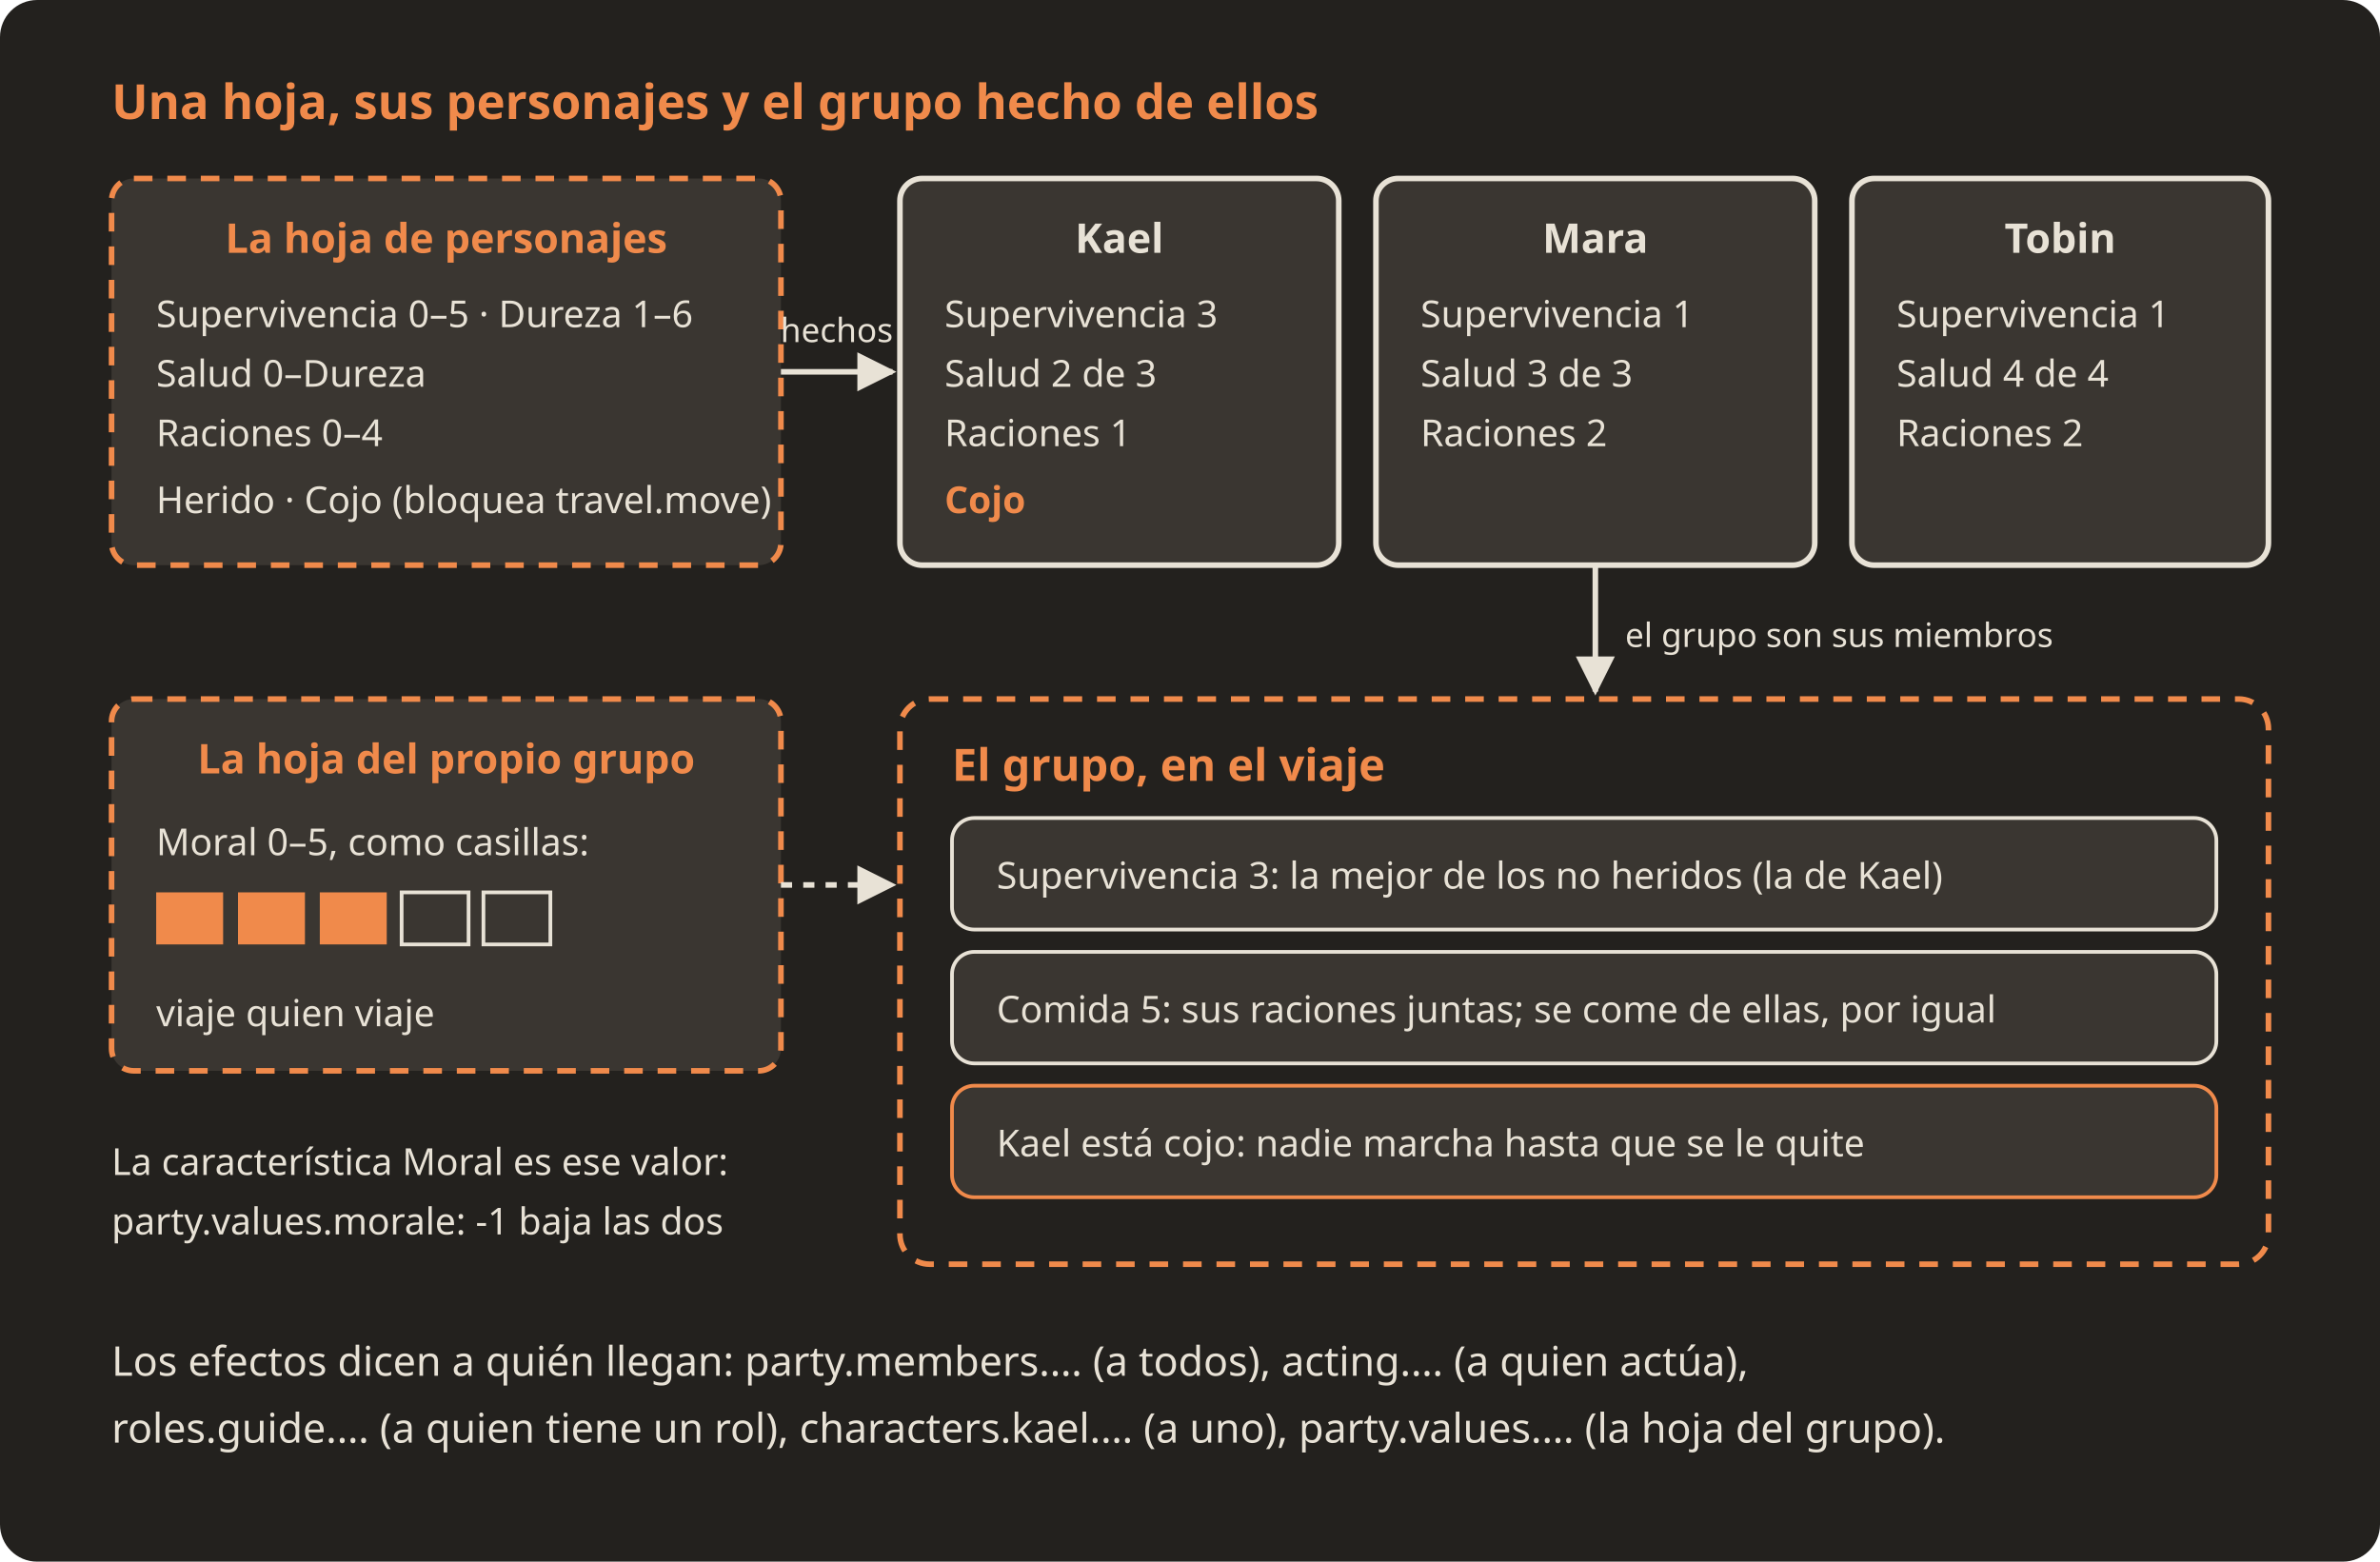
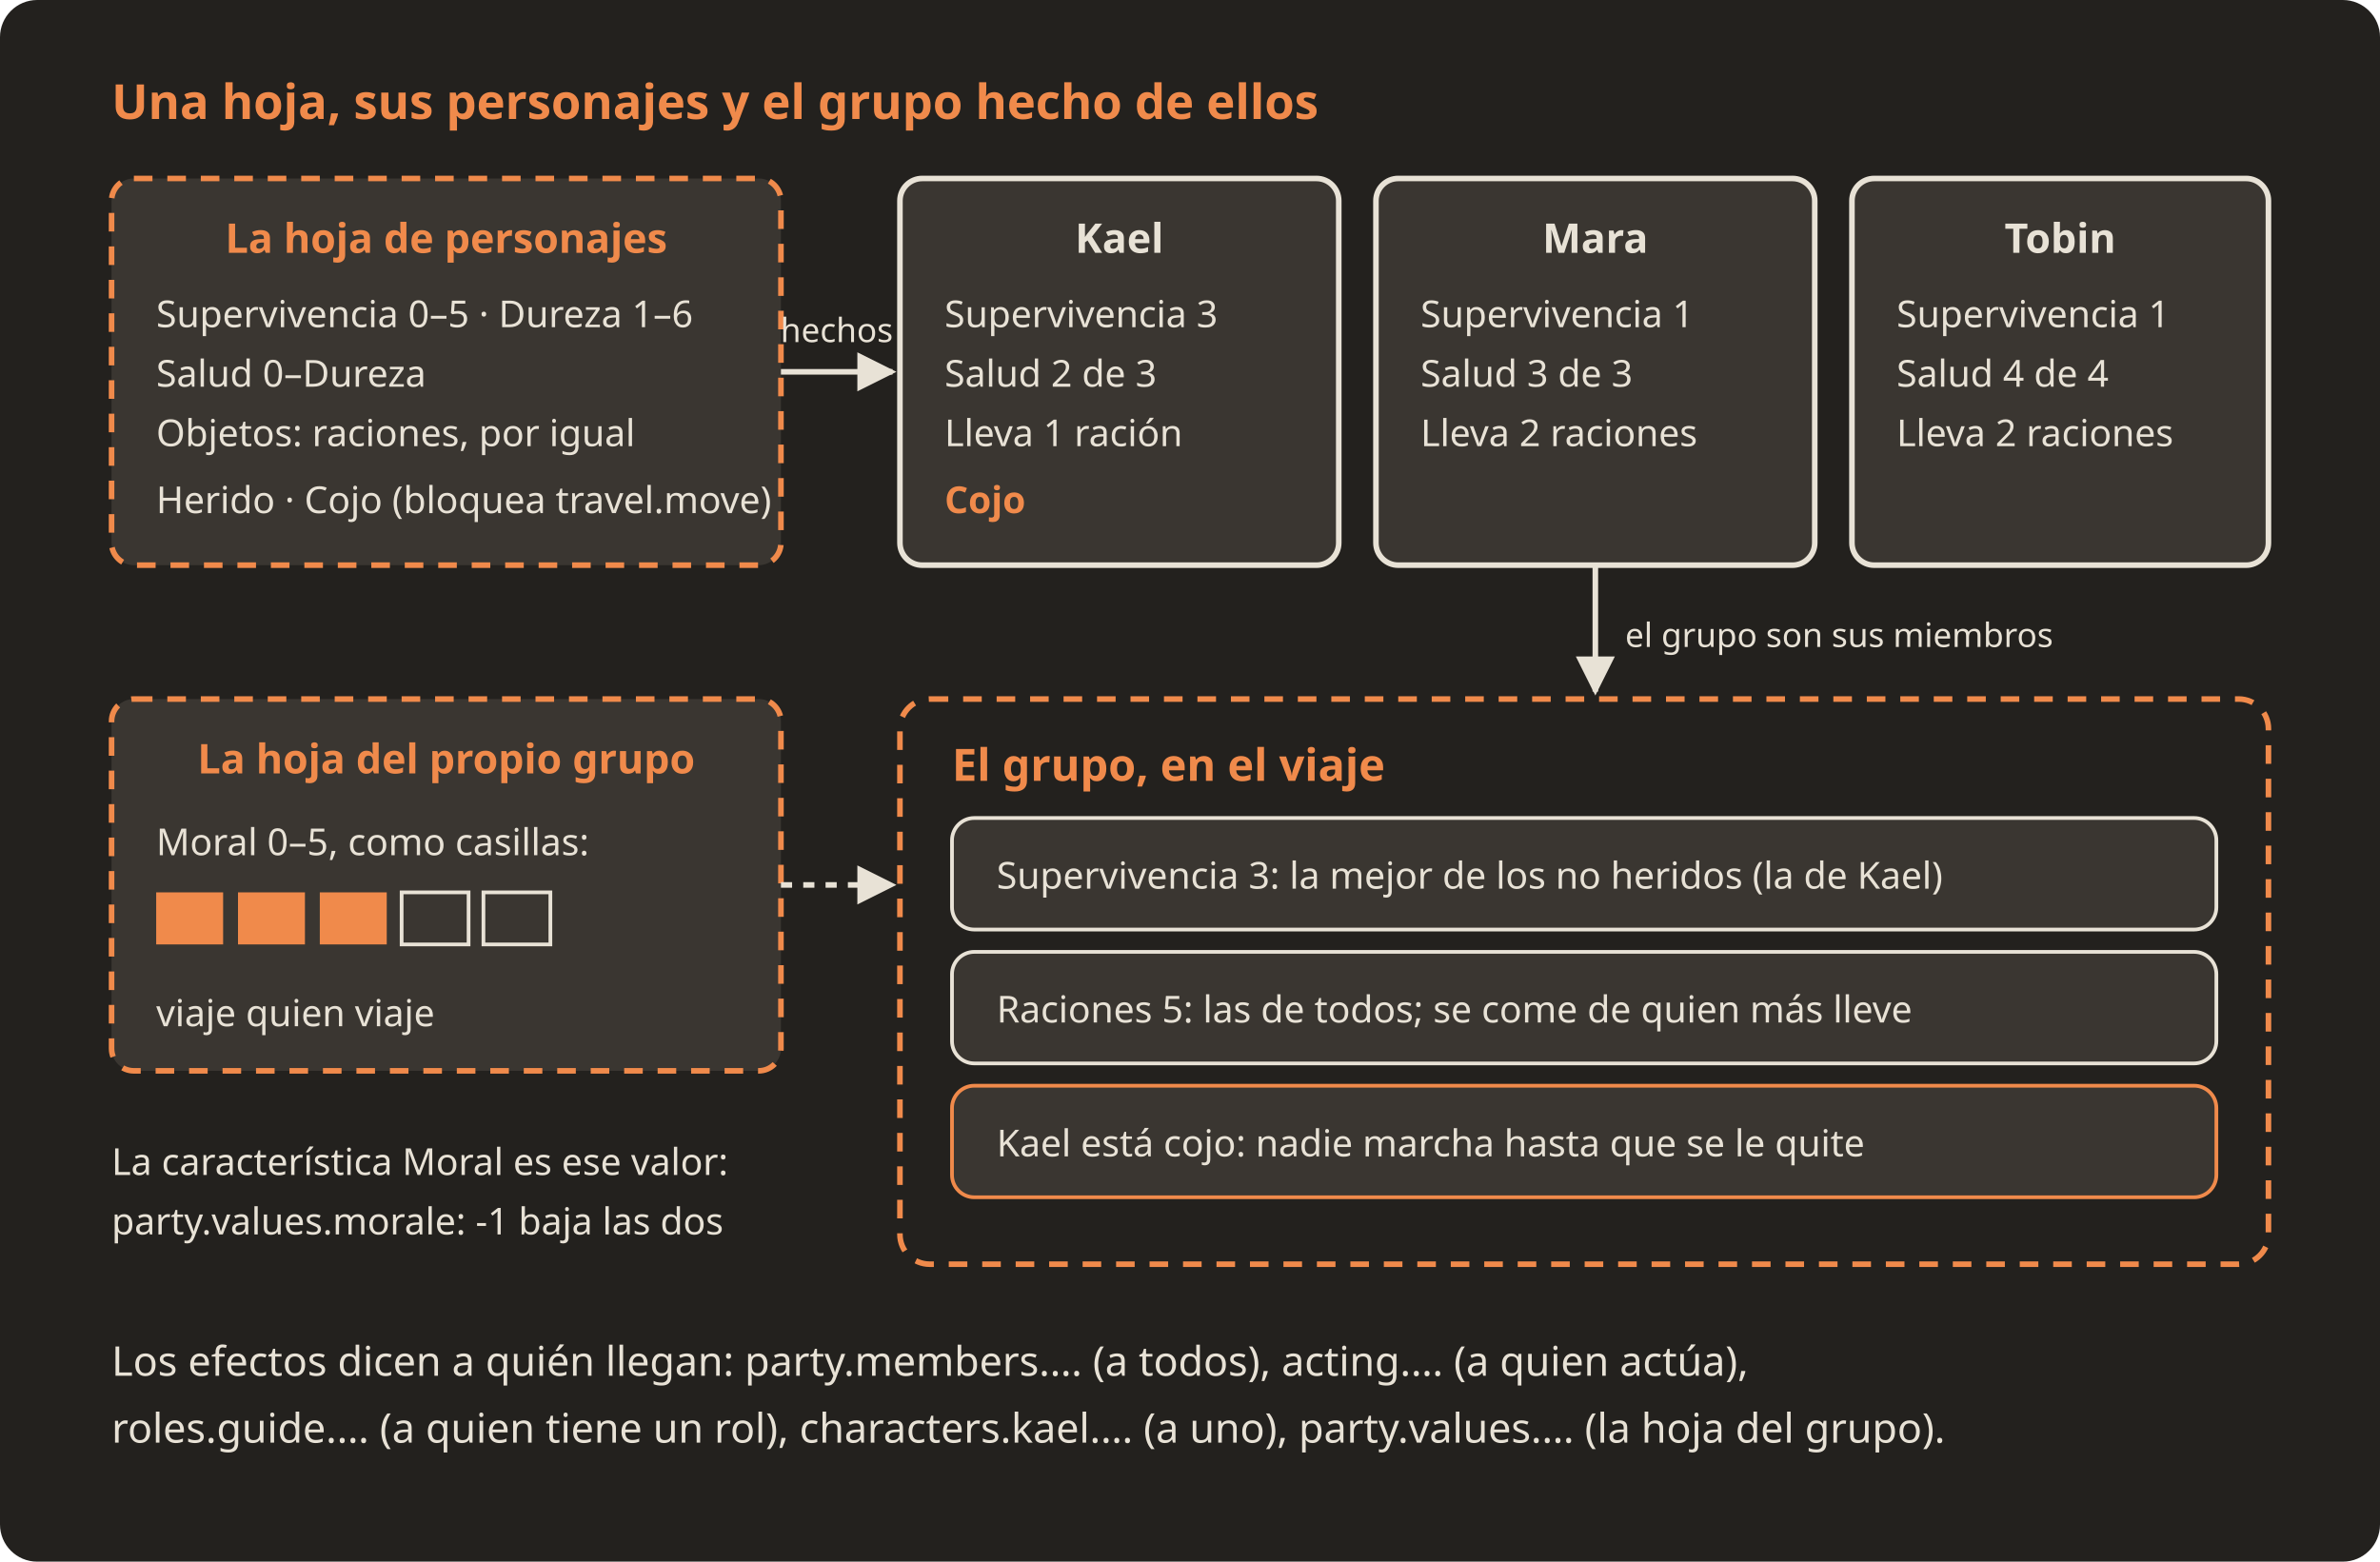
<svg xmlns="http://www.w3.org/2000/svg" viewBox="0 0 640 420" width="640" height="420" font-family="system-ui, sans-serif">
  <defs>
    <marker id="arrow" viewBox="0 0 10 10" refX="9" refY="5" markerWidth="7" markerHeight="7" orient="auto-start-reverse">
      <path d="M0,0 L10,5 L0,10 z" fill="#e8e2d6" />
    </marker>
  </defs>
  <rect width="640" height="420" rx="10" fill="#23211e" />
  <text x="30" y="32" font-size="13" font-weight="bold" fill="#f08a4b">Una hoja, sus personajes y el grupo hecho de ellos</text>
  <rect x="30" y="48" width="180" height="104" rx="6" fill="#3a3631" stroke="#f08a4b" stroke-width="1.5" stroke-dasharray="5 4" />
  <text x="120" y="68" text-anchor="middle" font-size="11" font-weight="bold" fill="#f08a4b">La hoja de personajes</text>
  <text x="42" y="88" font-size="10" fill="#e8e2d6">Supervivencia 0–5 · Dureza 1–6</text>
  <text x="42" y="104" font-size="10" fill="#e8e2d6">Salud 0–Dureza</text>
-   <text x="42" y="120" font-size="10" fill="#e8e2d6">Raciones 0–4</text>
+   <text x="42" y="120" font-size="10" fill="#e8e2d6">Objetos: raciones, por igual</text>
  <text x="42" y="138" font-size="10" fill="#e8e2d6">Herido · Cojo (bloquea travel.move)</text>
  <line x1="210" y1="100" x2="240" y2="100" stroke="#e8e2d6" stroke-width="1.5" marker-end="url(#arrow)" />
  <text x="225" y="92" text-anchor="middle" font-size="9" fill="#e8e2d6">hechos</text>
  <rect x="242" y="48" width="118" height="104" rx="6" fill="#3a3631" stroke="#e8e2d6" stroke-width="1.5" />
  <text x="301" y="68" text-anchor="middle" font-size="11" font-weight="bold" fill="#e8e2d6">Kael</text>
  <text x="254" y="88" font-size="10" fill="#e8e2d6">Supervivencia 3</text>
  <text x="254" y="104" font-size="10" fill="#e8e2d6">Salud 2 de 3</text>
-   <text x="254" y="120" font-size="10" fill="#e8e2d6">Raciones 1</text>
+   <text x="254" y="120" font-size="10" fill="#e8e2d6">Lleva 1 ración</text>
  <text x="254" y="138" font-size="10" font-weight="bold" fill="#f08a4b">Cojo</text>
  <rect x="370" y="48" width="118" height="104" rx="6" fill="#3a3631" stroke="#e8e2d6" stroke-width="1.5" />
  <text x="429" y="68" text-anchor="middle" font-size="11" font-weight="bold" fill="#e8e2d6">Mara</text>
  <text x="382" y="88" font-size="10" fill="#e8e2d6">Supervivencia 1</text>
  <text x="382" y="104" font-size="10" fill="#e8e2d6">Salud 3 de 3</text>
-   <text x="382" y="120" font-size="10" fill="#e8e2d6">Raciones 2</text>
+   <text x="382" y="120" font-size="10" fill="#e8e2d6">Lleva 2 raciones</text>
  <rect x="498" y="48" width="112" height="104" rx="6" fill="#3a3631" stroke="#e8e2d6" stroke-width="1.5" />
  <text x="554" y="68" text-anchor="middle" font-size="11" font-weight="bold" fill="#e8e2d6">Tobin</text>
  <text x="510" y="88" font-size="10" fill="#e8e2d6">Supervivencia 1</text>
  <text x="510" y="104" font-size="10" fill="#e8e2d6">Salud 4 de 4</text>
-   <text x="510" y="120" font-size="10" fill="#e8e2d6">Raciones 2</text>
+   <text x="510" y="120" font-size="10" fill="#e8e2d6">Lleva 2 raciones</text>
  <line x1="429" y1="152" x2="429" y2="186" stroke="#e8e2d6" stroke-width="1.5" marker-end="url(#arrow)" />
  <text x="437" y="174" font-size="9" fill="#e8e2d6">el grupo son sus miembros</text>
  <rect x="242" y="188" width="368" height="152" rx="8" fill="none" stroke="#f08a4b" stroke-width="1.5" stroke-dasharray="5 4" />
  <text x="256" y="210" font-size="12" font-weight="bold" fill="#f08a4b">El grupo, en el viaje</text>
  <rect x="256" y="220" width="340" height="30" rx="6" fill="#3a3631" stroke="#e8e2d6" stroke-width="1" />
  <text x="268" y="239" font-size="10" fill="#e8e2d6">Supervivencia 3: la mejor de los no heridos (la de Kael)</text>
  <rect x="256" y="256" width="340" height="30" rx="6" fill="#3a3631" stroke="#e8e2d6" stroke-width="1" />
-   <text x="268" y="275" font-size="10" fill="#e8e2d6">Comida 5: sus raciones juntas; se come de ellas, por igual</text>
+   <text x="268" y="275" font-size="10" fill="#e8e2d6">Raciones 5: las de todos; se come de quien más lleve</text>
  <rect x="256" y="292" width="340" height="30" rx="6" fill="#3a3631" stroke="#f08a4b" stroke-width="1" />
  <text x="268" y="311" font-size="10" fill="#e8e2d6">Kael está cojo: nadie marcha hasta que se le quite</text>
  <rect x="30" y="188" width="180" height="100" rx="6" fill="#3a3631" stroke="#f08a4b" stroke-width="1.5" stroke-dasharray="5 4" />
  <text x="120" y="208" text-anchor="middle" font-size="11" font-weight="bold" fill="#f08a4b">La hoja del propio grupo</text>
  <text x="42" y="230" font-size="10" fill="#e8e2d6">Moral 0–5, como casillas:</text>
  <rect x="42" y="240" width="18" height="14" fill="#f08a4b" />
  <rect x="64" y="240" width="18" height="14" fill="#f08a4b" />
  <rect x="86" y="240" width="18" height="14" fill="#f08a4b" />
  <rect x="108" y="240" width="18" height="14" fill="none" stroke="#e8e2d6" />
  <rect x="130" y="240" width="18" height="14" fill="none" stroke="#e8e2d6" />
  <text x="42" y="276" font-size="10" fill="#e8e2d6">viaje quien viaje</text>
  <line x1="210" y1="238" x2="240" y2="238" stroke="#e8e2d6" stroke-width="1.5" stroke-dasharray="3 3" marker-end="url(#arrow)" />
  <text x="30" y="316" font-size="10" fill="#e8e2d6">La característica Moral es ese valor:</text>
  <text x="30" y="332" font-size="10" fill="#e8e2d6">party.values.morale: -1 baja las dos</text>
  <text x="30" y="370" font-size="11" fill="#e8e2d6">Los efectos dicen a quién llegan: party.members.… (a todos), acting.… (a quien actúa),</text>
  <text x="30" y="388" font-size="11" fill="#e8e2d6">roles.guide.… (a quien tiene un rol), characters.kael.… (a uno), party.values.… (la hoja del grupo).</text>
</svg>
